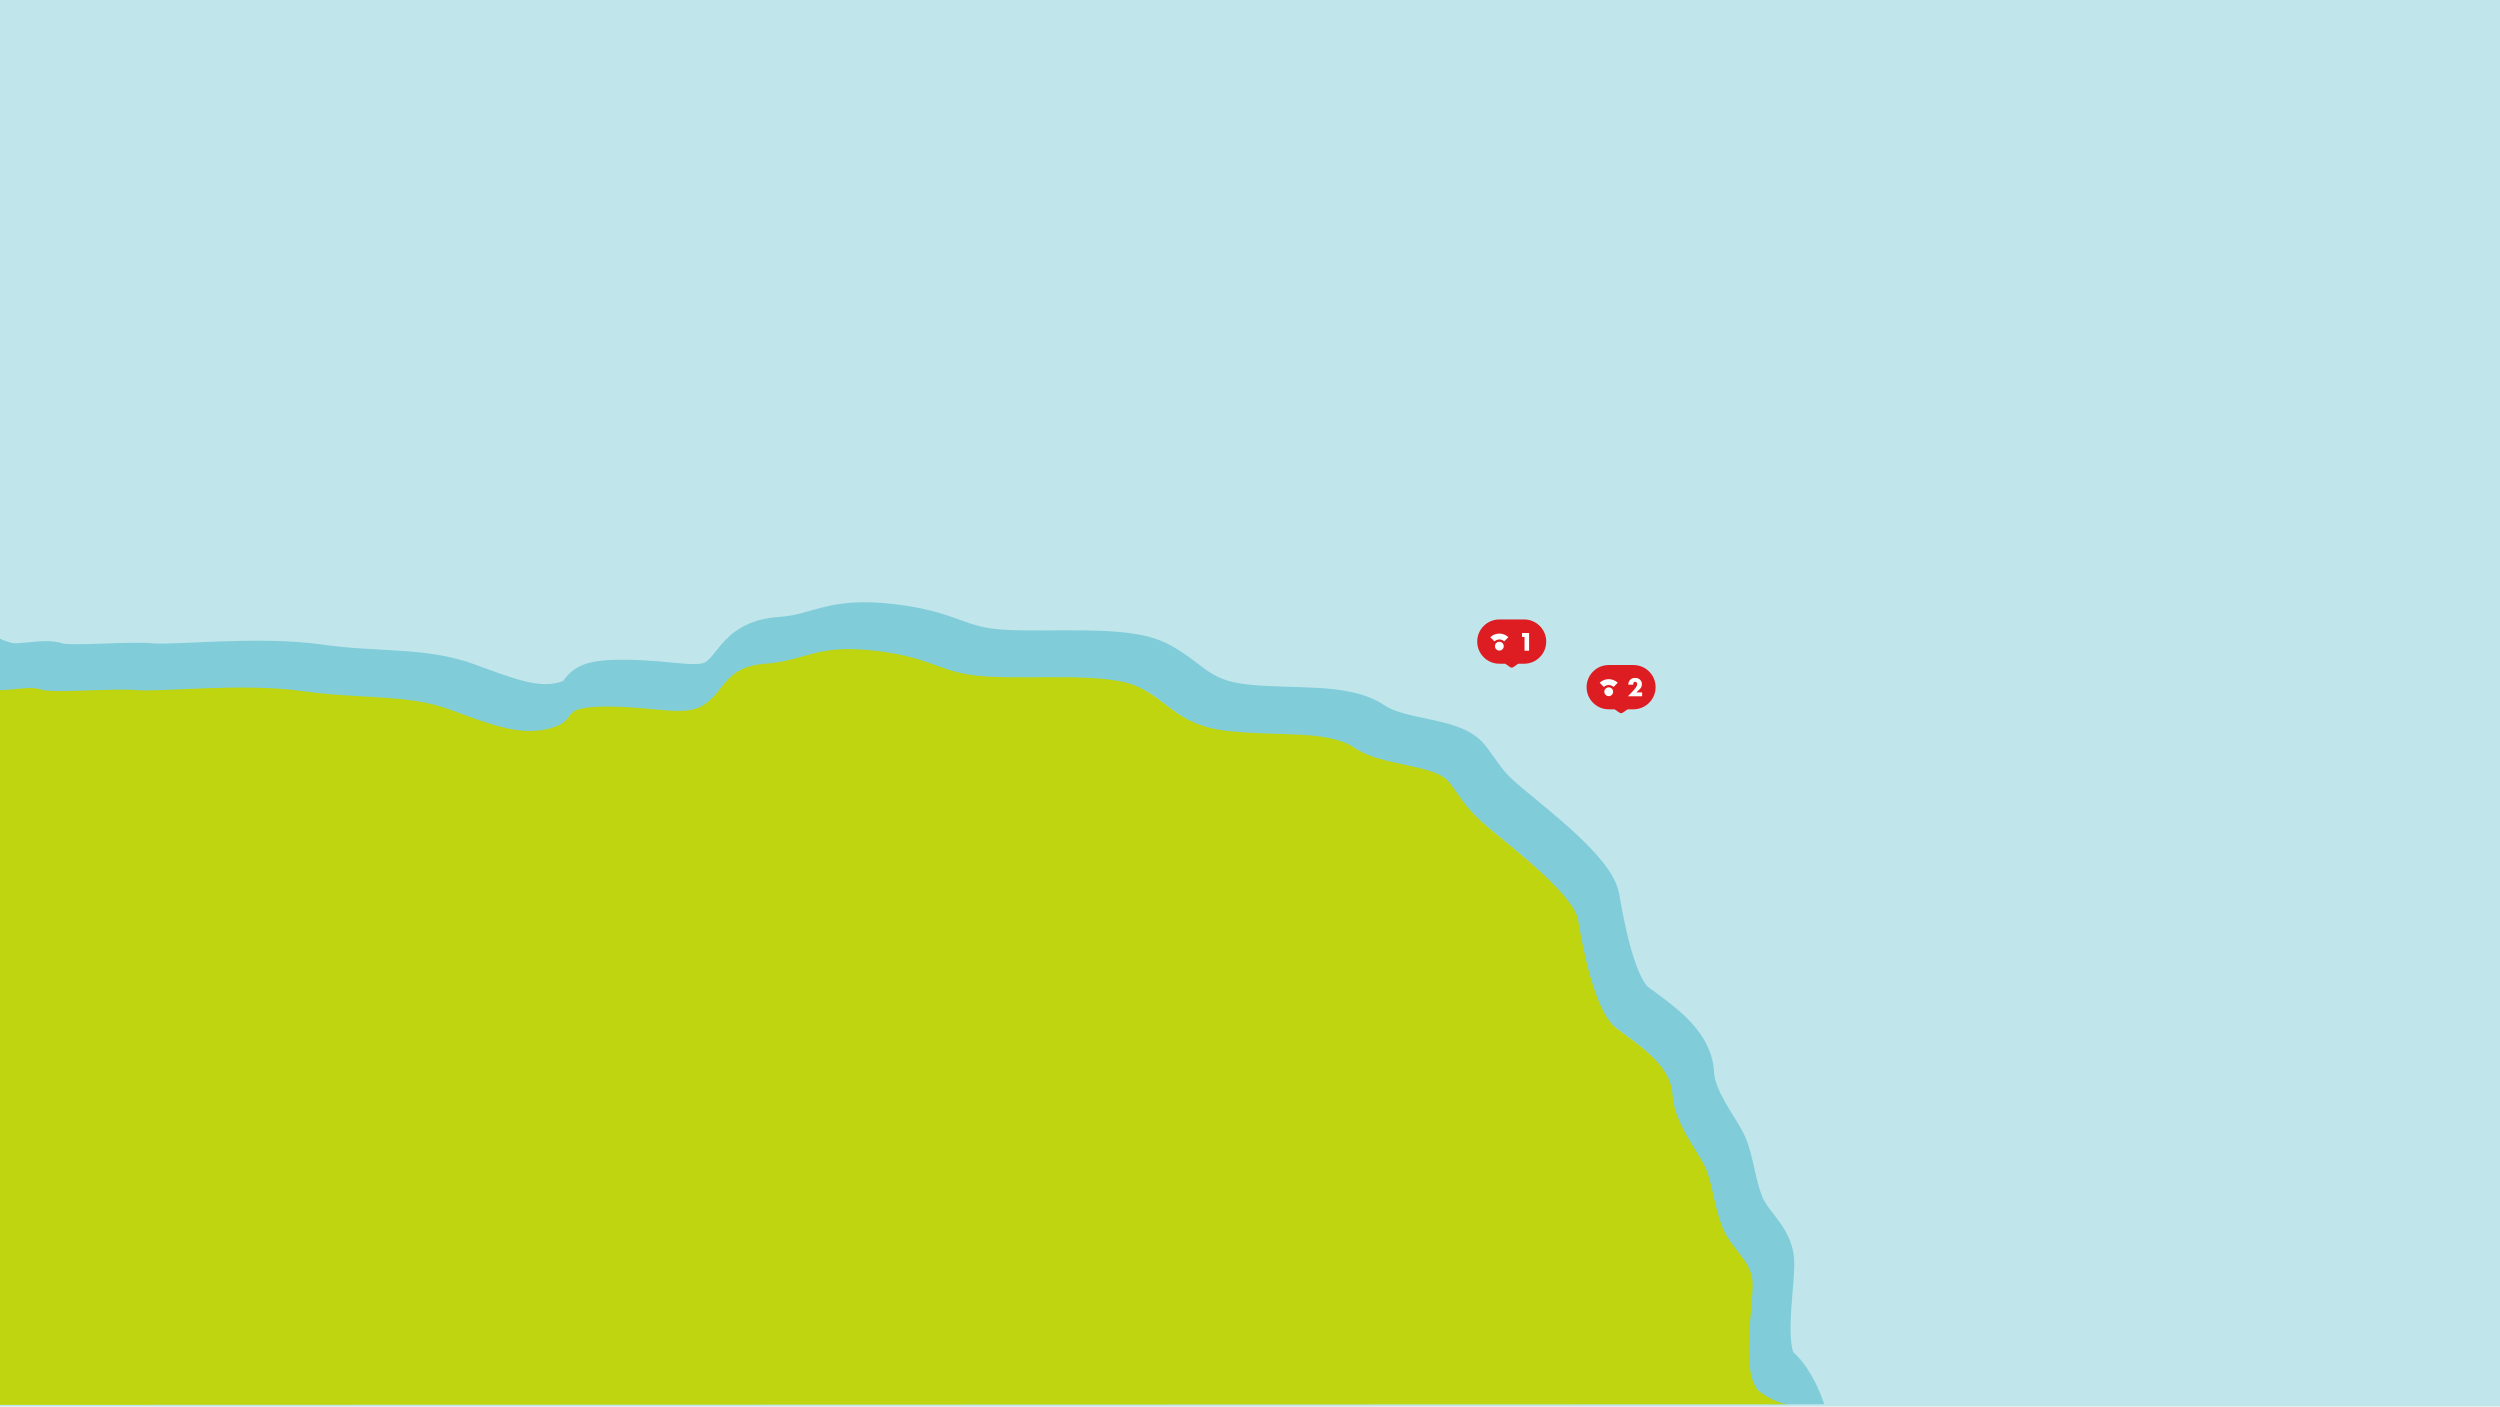
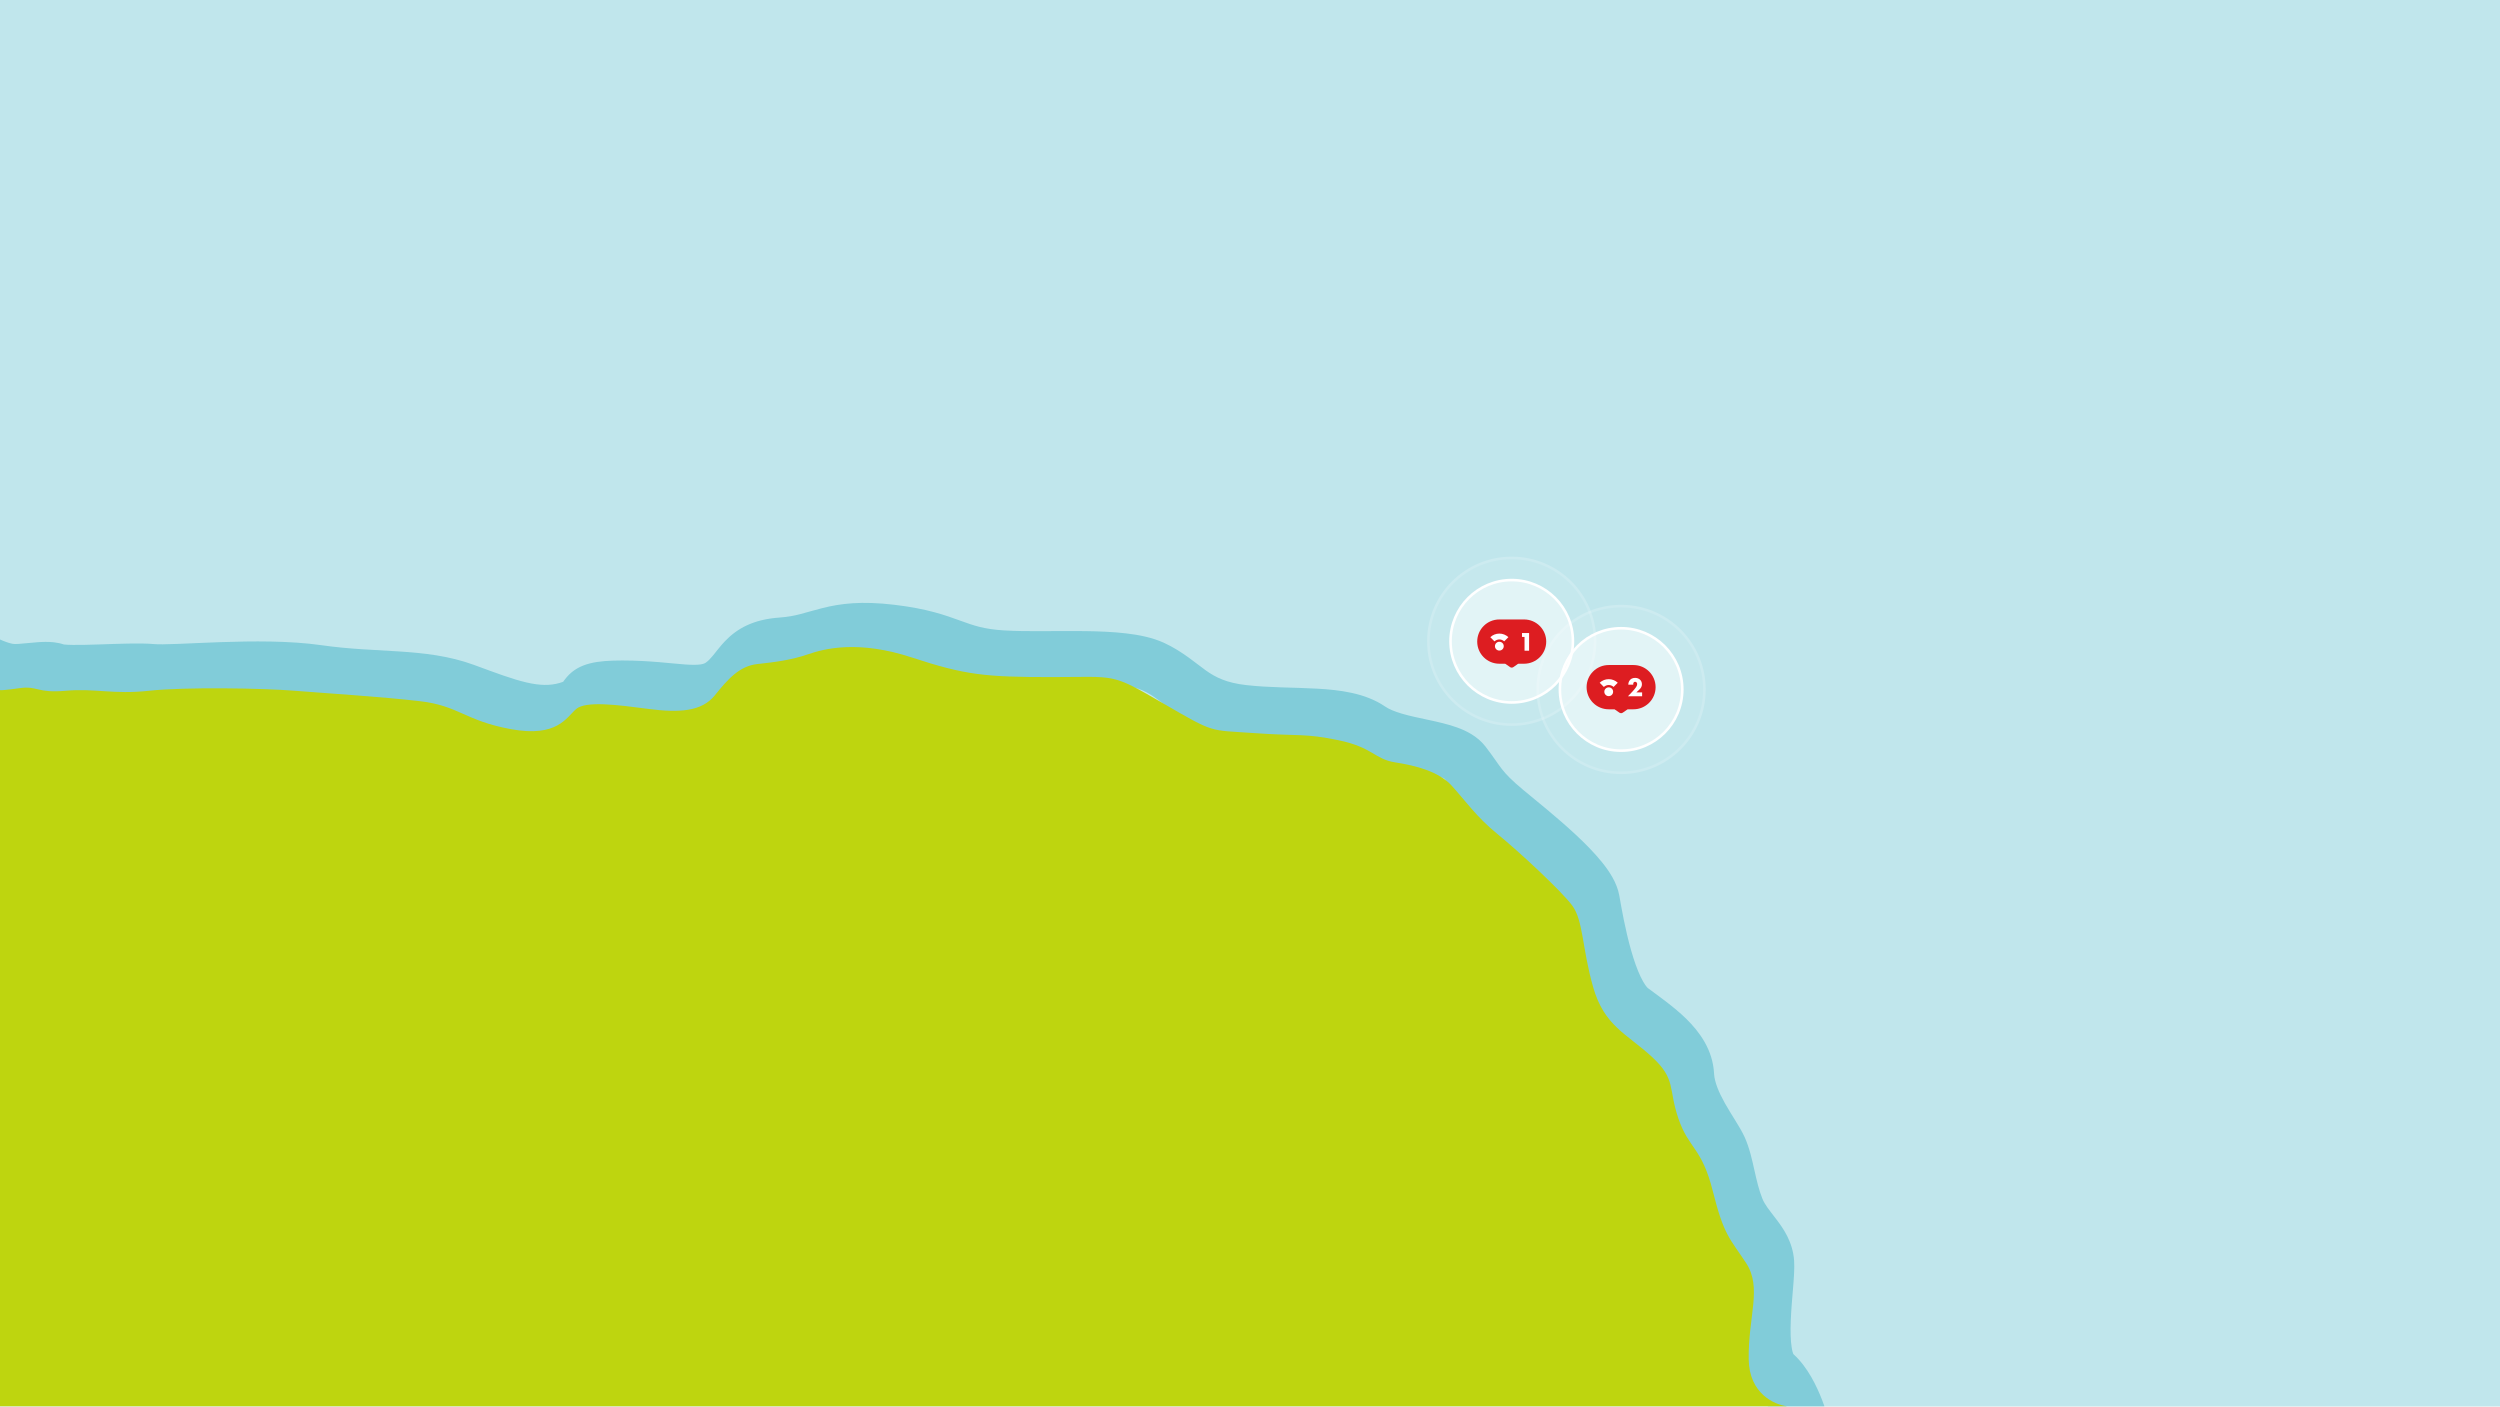
- <svg fill="none" viewBox="0 0 1920 1080">
+ <svg xmlns="http://www.w3.org/2000/svg" fill="none" viewBox="0 0 1920 1080">
  <g id="2020" class="2020" clip-path="url(#clip0_11253_193433)">
    <path fill="#C0E6EC" d="M0 0h1920v1080H0z" />
    <g id="BG" class="BG">
-       <path id="Subtract" fill="#81CCD9" d="M631.652 466.481c13.854-3.464 29.753-5.553 55.266-2.508l.001-.001c25.233 2.998 38.94 7.947 50.595 12.171 10.295 3.731 18.067 6.556 33.904 7.49l-.001.001c18.228 1.068 38.93.217 61.704.515 10.829.142 21.794.568 31.844 1.754 9.819 1.159 20.088 3.183 28.891 7.185l.001-.001c14.247 6.472 25.957 16.839 32.424 21.352 7.149 4.989 15.299 9.347 30.756 11.09 18.705 2.11 35.184 1.666 54.353 2.742 16.93.949 36.96 3.151 52.46 13.749l.01.004c2.71 1.857 6.87 3.682 12.91 5.454 6.03 1.766 12.54 3.105 19.93 4.684 6.89 1.474 14.93 3.23 22.05 5.771 6.79 2.421 15.85 6.581 22.16 14.787 12.38 16.091 11.28 18.474 28.81 33.084 9.36 7.797 26.1 21.095 40.5 34.501 7.25 6.743 14.45 14.008 20.2 21.154 5.22 6.484 11.44 15.472 13.2 25.445 1.67 9.485 4.53 26.061 9.01 41.806 2.24 7.876 4.73 14.963 7.4 20.536 2.88 6.013 5.02 8.226 5.55 8.621l.01.004v.005c7.75 5.82 19.98 14.239 29.62 23.714 9.77 9.612 20.27 23.438 21.19 41.825l.04.581c.46 6.054 3.41 13.478 8.39 22.329 2.49 4.416 5.09 8.528 7.75 12.828 2.41 3.893 5.32 8.62 7.31 12.998l.02.036c3.77 8.312 5.83 17.965 7.47 25.306 1.83 8.148 3.45 15.133 6.06 21.664l.01.012c2 5.012 5.09 8.505 10.93 16.188 5.1 6.704 12.54 17.097 13.51 31.654.4 5.953-.27 14.2-.86 21.298-.65 7.88-1.39 16.171-1.71 24.351-.33 8.29-.17 15.37.68 20.69.5 3.16 1.07 4.65 1.28 5.14 11.21 10.05 18.18 25.17 22.09 35.21.64 1.65 1.23 3.26 1.78 4.8h-43.42c-2.48-4.76-5.02-8.41-7.31-10.37-9.5-8.14-12.61-20.19-13.93-28.52-1.46-9.2-1.5-19.36-1.14-28.52.36-9.26 1.2-18.614 1.82-26.08.68-8.249.97-13.048.81-15.331v-.001c-.13-1.929-.92-4.172-5.44-10.104-3.76-4.951-11.65-14.091-16.24-25.558-3.98-9.954-6.21-19.994-7.95-27.773-1.92-8.558-3.15-13.727-4.86-17.503-.75-1.661-2.25-4.213-4.92-8.525-2.41-3.905-5.59-8.926-8.59-14.262-5.75-10.204-12.52-24.277-13.49-39.796l-.04-.74c-.18-3.594-2.31-8.444-9.29-15.312-7.12-7.002-15.76-12.863-25.57-20.232-8.27-6.196-13.82-15.381-17.63-23.341-4.03-8.399-7.24-17.86-9.8-26.875-5.14-18.037-8.32-36.617-9.94-45.809.12.635-.39-1.638-4.96-7.308-4.03-5.008-9.66-10.791-16.29-16.956-13.33-12.41-28.44-24.376-38.86-33.053v-.005c-21.79-18.16-25.25-26.778-34.59-39.011-.28-.18-1.42-.913-4.21-1.909-4.24-1.513-9.73-2.779-16.97-4.328-6.76-1.443-15.01-3.128-22.82-5.415-7.79-2.283-16.54-5.543-24.26-10.834-5.37-3.669-14.99-5.861-32.11-6.821-14.882-.835-36.852-.704-56.595-2.931-22.99-2.592-37.361-9.798-49.164-18.035-12.485-8.712-16.157-13.23-26.078-17.736l-.007-.004c-3.279-1.491-8.797-2.903-17.031-3.875-8.005-.945-17.361-1.345-27.677-1.481-19.515-.255-44.399.54-63.529-.582l-.006-.001c-21.509-1.268-33.507-5.584-45.179-9.814-10.314-3.738-20.775-7.572-41.686-10.057l-.01-.001c-20.614-2.46-31.622-.707-40.833 1.596-9.134 2.284-22.258 7.112-39.958 8.372-10.515.755-13.52 3.577-15.781 5.946-2.204 2.31-3.333 4.024-6.927 8.412-3.098 3.783-7.282 8.493-13.217 12.734-13.838 9.887-29.265 9.756-41.83 8.897-13.927-.952-26.638-2.979-45.593-2.979-7.657 0-11.837.449-13.877.777a37.497 37.497 0 0 1-4.531 5.047c-4.962 4.582-11.157 7.67-18.943 9.893-15.772 4.502-30.652 3.492-45.276.119-14.029-3.236-29.219-9.03-45.101-14.858-13.653-5.004-28.284-6.804-46.457-7.996-17.603-1.154-39.094-1.74-62.624-5.101l-.006-.001c-20.606-2.95-46.515-2.796-70.482-1.966-12.137.42-22.595.959-32.345 1.335-8.895.343-17.657.581-23.639.015l-.691-.06c-7.353-.578-21.285-.014-36.882.488-7.529.243-15.222.45-21.666.368-3.217-.04-6.434-.155-9.339-.421-2.283-.209-5.917-.626-9.467-1.845-.237-.022-.734-.06-1.557-.055-1.991.012-4.477.221-7.98.571-3.16.317-7.329.769-11.332.954-3.965.183-9.001.185-14.09-.835A68.064 68.064 0 0 1 0 532.719v-42.157c3.895 1.778 7.185 2.828 9.61 3.312l.008.002.008.002c1.83.367 5.327.125 13.58-.7 3.363-.337 7.607-.746 11.728-.77 3.671-.021 8.84.223 14.078 1.977.191.025.463.056.826.09 1.427.13 3.479.224 6.2.258 5.431.069 12.293-.107 19.868-.351 14.11-.455 32.193-1.256 42.618-.273l.014.001c2.804.267 8.726.208 18.327-.163 8.753-.337 20.61-.929 32.503-1.341 24.091-.833 53.104-1.148 77.528 2.347v-.001c21.514 3.073 40.118 3.508 59.586 4.785 18.897 1.24 38.313 3.282 57.612 10.357l.006.002c17.071 6.264 29.348 10.903 40.312 13.432 10.37 2.392 18.012 2.477 25.306.395 1.448-.414 2.333-.761 2.821-.98.452-.632 1.668-2.311 2.851-3.664 9.423-10.779 23.318-12.61 42.659-12.61 20.582 0 38.079 2.372 48.32 3.072 11.601.793 14.304-.433 15.848-1.536 1.755-1.254 3.339-2.862 5.527-5.534 1.694-2.068 5.371-6.946 8.934-10.68 9.272-9.716 21.642-16.781 41.87-18.23l.009-.001c13.063-.931 19.164-3.795 33.095-7.279Zm477.558 130.635v-.01l-.01-.003c.01.004.01.009.01.013Z" class="Subtract" />
-       <path id="Subtract_2" fill="#BED50F" d="M587.978 509.703c30.762-2.191 38.448-15.385 84.581-9.878 46.144 5.484 48.335 17.564 85.682 19.767 37.359 2.191 91.176-3.292 115.344 7.698 24.168 10.979 30.763 29.771 69.211 34.106 38.448 4.336 76.894-1.147 97.764 13.125 20.87 14.294 61.51 12.091 72.5 26.385 10.98 14.271 12.08 19.767 31.85 36.252 19.78 16.474 63.72 50.535 67.01 69.211 3.29 18.677 12.08 70.313 29.66 83.494 17.58 13.193 41.74 28.566 42.84 50.546 1.11 21.969 19.77 43.95 25.27 56.03 5.49 12.092 6.59 29.656 13.18 46.141s21.97 25.273 23.07 41.758c1.1 16.472-9.89 71.412 5.49 84.592 11.48 8.05 18.86 9.39 21.72 9.57L0 1078.95V530.015c10.576.008 23.799-3.25 31.054-.535 8.775 3.304 56.02-1.124 73.592.534 17.573 1.669 82.391-5.716 127.422.73 45.044 6.434 80.189 2.041 113.143 14.121 32.954 12.092 54.931 20.867 77.997 14.282 23.066-6.584 3.292-16.485 42.841-16.485 39.537 0 60.413 8.799 75.795-2.191 15.381-10.991 15.382-28.565 46.134-30.768Z" class="Subtract" />
+       <path id="Subtract" fill="#81CCD9" d="M631.652 466.995c13.854-3.47 29.753-5.562 55.266-2.513l.001-.001c25.233 3.004 38.941 7.96 50.595 12.191 10.295 3.737 18.067 6.567 33.904 7.503l-.001.001c18.228 1.07 38.93.218 61.704.516 10.829.142 21.794.569 31.844 1.757 9.819 1.161 20.088 3.188 28.891 7.197l.001-.001c14.247 6.482 25.957 16.866 32.424 21.386 7.149 4.997 15.299 9.363 30.756 11.109 18.705 2.112 35.184 1.668 54.353 2.745 16.93.951 36.96 3.156 52.46 13.771l.01.005c2.71 1.859 6.87 3.688 12.91 5.462 6.03 1.77 12.54 3.11 19.93 4.692 6.89 1.477 14.93 3.235 22.05 5.78 6.79 2.425 15.85 6.592 22.16 14.811 12.38 16.117 11.28 18.504 28.81 33.138 9.36 7.81 26.1 21.129 40.5 34.557 7.25 6.754 14.45 14.03 20.2 21.188 5.22 6.494 11.44 15.497 13.2 25.487 1.67 9.5 4.53 26.103 9.01 41.873 2.24 7.889 4.73 14.988 7.4 20.57 2.88 6.021 5.02 8.238 5.55 8.635l.01.003v.005c7.75 5.83 19.98 14.264 29.62 23.753 9.77 9.628 20.27 23.476 21.19 41.893l.04.582c.46 6.064 3.41 13.5 8.39 22.365 2.49 4.423 5.09 8.542 7.75 12.85 2.41 3.899 5.32 8.633 7.31 13.018l.02.035c3.77 8.326 5.83 17.995 7.47 25.348 1.83 8.161 3.45 15.157 6.06 21.699l.01.012c2 5.021 5.09 8.519 10.93 16.215 5.1 6.715 12.54 17.125 13.51 31.705.4 5.963-.27 14.223-.86 21.332-.65 7.893-1.39 16.201-1.71 24.391-.33 8.3-.17 15.39.68 20.72.5 3.17 1.07 4.66 1.28 5.15 11.21 10.06 18.18 25.21 22.09 35.27.64 1.66 1.23 3.27 1.78 4.81h-43.41c-2.49-4.77-5.03-8.42-7.32-10.39-9.5-8.16-12.61-20.23-13.93-28.57-1.46-9.21-1.5-19.39-1.14-28.56.36-9.28 1.2-18.646 1.82-26.125.68-8.262.97-13.069.81-15.356v-.001c-.13-1.931-.92-4.178-5.44-10.119-3.76-4.96-11.65-14.115-16.24-25.601-3.98-9.97-6.21-20.026-7.95-27.817-1.92-8.572-3.15-13.75-4.86-17.532-.75-1.664-2.25-4.22-4.92-8.539-2.41-3.911-5.59-8.941-8.59-14.285-5.75-10.221-12.52-24.317-13.49-39.86l-.04-.741c-.18-3.6-2.31-8.459-9.29-15.337-7.12-7.014-15.76-12.884-25.57-20.265-8.27-6.206-13.82-15.406-17.63-23.379-4.03-8.413-7.24-17.889-9.8-26.919-5.14-18.066-8.32-36.676-9.94-45.884.12.637-.39-1.64-4.96-7.319-4.03-5.016-9.66-10.808-16.29-16.983-13.33-12.43-28.44-24.416-38.86-33.107v-.005c-21.79-18.189-25.25-26.821-34.59-39.075-.28-.179-1.42-.914-4.21-1.911-4.24-1.516-9.73-2.784-16.97-4.335-6.76-1.446-15.01-3.133-22.82-5.424-7.79-2.286-16.54-5.552-24.26-10.851-5.37-3.676-14.99-5.872-32.11-6.833-14.882-.836-36.852-.705-56.595-2.935-22.99-2.597-37.361-9.814-49.164-18.064-12.485-8.726-16.157-13.252-26.078-17.766l-.007-.004c-3.279-1.493-8.798-2.907-17.031-3.881-8.005-.946-17.361-1.348-27.677-1.483-19.515-.256-44.399.541-63.529-.583l-.006-.001c-21.509-1.271-33.507-5.593-45.179-9.83-10.314-3.744-20.775-7.584-41.686-10.073l-.01-.001c-20.614-2.465-31.622-.709-40.833 1.598-9.134 2.288-22.258 7.123-39.958 8.386-10.515.756-13.52 3.583-15.781 5.956-2.204 2.313-3.333 4.031-6.927 8.425-3.098 3.789-7.282 8.507-13.217 12.755-13.838 9.903-29.265 9.772-41.83 8.912-13.927-.954-26.638-2.985-45.593-2.985-7.657 0-11.837.449-13.877.779a37.606 37.606 0 0 1-4.531 5.054c-4.962 4.59-11.157 7.683-18.943 9.91-15.772 4.51-30.652 3.497-45.276.119-14.029-3.241-29.219-9.045-45.101-14.882-13.653-5.012-28.285-6.815-46.457-8.009-17.603-1.156-39.094-1.743-62.624-5.109l-.006-.001c-20.606-2.955-46.515-2.801-70.482-1.97-12.137.421-22.595.96-32.345 1.337-8.895.344-17.657.582-23.639.015l-.691-.06c-7.353-.579-21.285-.014-36.882.489-7.529.243-15.222.451-21.666.369-3.217-.04-6.434-.156-9.339-.422-2.283-.21-5.917-.627-9.467-1.848a15.96 15.96 0 0 0-1.557-.055c-1.991.012-4.477.222-7.98.573-3.16.316-7.329.768-11.332.954-3.965.183-9.001.185-14.09-.836A68.125 68.125 0 0 1 0 533.34v-42.224c3.895 1.781 7.185 2.832 9.61 3.317l.008.002.008.002c1.83.367 5.327.125 13.58-.702 3.363-.337 7.607-.746 11.728-.77 3.671-.022 8.84.223 14.078 1.979.191.025.463.057.826.09 1.427.131 3.479.224 6.2.259 5.431.069 12.293-.107 19.868-.352 14.11-.455 32.193-1.258 42.618-.273l.014.001c2.804.267 8.726.208 18.327-.163 8.753-.338 20.61-.931 32.503-1.343 24.091-.835 53.104-1.15 77.528 2.351v-.001c21.514 3.078 40.118 3.514 59.586 4.793 18.897 1.241 38.313 3.287 57.612 10.373l.006.002c17.071 6.274 29.348 10.921 40.312 13.454 10.37 2.395 18.012 2.481 25.306.395 1.448-.414 2.333-.762 2.821-.981.452-.634 1.668-2.315 2.851-3.67 9.423-10.797 23.318-12.631 42.659-12.631 20.582 0 38.079 2.376 48.32 3.077 11.601.794 14.304-.433 15.848-1.538 1.755-1.256 3.339-2.867 5.527-5.543 1.694-2.071 5.371-6.958 8.934-10.697 9.272-9.732 21.642-16.809 41.87-18.26l.009-.001c13.063-.932 19.164-3.802 33.095-7.291Zm477.558 130.847v-.01l-.01-.004c.01.005.01.009.01.014Z" class="Subtract" />
+       <path id="Vector 22" fill="#BED50F" d="M1343 1044.01c.4 26.4 19.83 34.83 29.5 36H0V530.008c.333.166 3.8.1 15-1.5 14-2 13 4 35.5 2s36.5 3 64 0 87.5-2 112 0 66 4.5 96 8 34.5 15 70 21.5 42.5-9 50-15.5c7.334-6.356 31.878-3.151 54.466-.2l1.534.2c23 3 40.5 2 50.5-10.5s19-22.5 32.5-24 26-2.998 39-7.498 39-11 80 2.5 56.5 14.996 107 14.996 45-3.5 85.5 20 35 20.5 70 23 38.5 0 65 5.5 27.5 14.5 43.5 17 33.5 7 43.5 18 19 24 35 37 49 43.5 57.5 55 7.5 32.5 16 62.5 26 36 45 53.5 12.5 24 20.5 47.5 18 22 26.5 56 13 36 25.5 55 1.5 41.004 2 74.004Z" class="Vector 22" />
+     </g>
+     <g id="Cluster_Active-RedPin_2" class="Cluster_Active-RedPin">
+       <circle id="Ellipse 54" cx="1245" cy="529.5" r="64" fill="#fff" fill-opacity=".4" stroke="#fff" stroke-width="2" class="Ellipse 54" opacity=".2" />
+       <circle id="Ellipse 55" cx="1245" cy="529.5" r="47" fill="#fff" fill-opacity=".5" stroke="#fff" stroke-width="2" class="Ellipse 55" />
+     </g>
+     <g id="Cluster_Active-RedPin_1" class="Cluster_Active-RedPin">
+       <circle id="Ellipse 54_2" cx="1161" cy="492.5" r="64" fill="#fff" fill-opacity=".4" stroke="#fff" stroke-width="2" class="Ellipse 54" opacity=".2" />
+       <circle id="Ellipse 55_2" cx="1161" cy="492.5" r="47" fill="#fff" fill-opacity=".5" stroke="#fff" stroke-width="2" class="Ellipse 55" />
    </g>
    <g id="RedPin_2-BaciaPotiguar" class="RedPin_2-BaciaPotiguar">
      <g id="Header" class="Header">
        <rect width="53" height="34" x="1218.5" y="510.742" fill="#DD1D21" rx="17" />
        <g id="IconContainer" class="IconContainer">
          <path id="Icon" fill="#fff" d="M1235.5 534.632c-.94 0-1.73-.328-2.39-.985a3.246 3.246 0 0 1-.99-2.39c0-.936.33-1.733.99-2.39a3.257 3.257 0 0 1 2.39-.985c.94 0 1.73.329 2.39.985.66.657.98 1.454.98 2.39 0 .937-.32 1.733-.98 2.39-.66.657-1.45.985-2.39.985Zm-3.74-7.056-3.21-3.23a10.133 10.133 0 0 1 6.95-2.752c1.3 0 2.54.237 3.74.712 1.19.475 2.26 1.155 3.21 2.04l-3.22 3.23a5.597 5.597 0 0 0-1.73-1.097 5.293 5.293 0 0 0-2-.385c-.7 0-1.37.128-2 .385-.64.258-1.22.623-1.74 1.097Z" class="Icon" />
        </g>
        <path id="Number" fill="#fff" d="M1261.15 531.754v2.988h-10.89l3.43-3.6c.99-1.044 2.18-2.502 2.83-3.456.54-.792.83-1.638.83-2.34 0-.972-.7-1.746-1.57-1.746-.86 0-1.46.684-1.46 1.656 0 .144.02.288.06.576h-3.87c0-.954.21-1.818.68-2.7.87-1.638 2.49-2.52 4.56-2.52 3.07 0 5.25 2.034 5.25 4.878 0 1.584-.61 2.826-2.01 4.14l-2.27 2.124h4.43Z" class="Number" />
      </g>
      <path id="pin" fill="#DD1D21" d="M1245 541.734h3.12c1.99 0 2.85 2.317 1.26 3.426l-3.11 2.178c-.75.523-1.79.523-2.54 0l-3.11-2.178c-1.59-1.109-.73-3.426 1.26-3.426h3.12Z" class="pin" />
    </g>
    <g id="RedPin_1-BaciaPotiguar" class="RedPin_1-BaciaPotiguar">
      <g id="Header_2" class="Header">
        <rect width="53" height="34" x="1134.5" y="475.742" fill="#DD1D21" rx="17" />
        <g id="IconContainer_2" class="IconContainer">
          <path id="Icon_2" fill="#fff" d="M1151.5 499.632c-.94 0-1.73-.328-2.39-.985a3.246 3.246 0 0 1-.99-2.39c0-.936.33-1.733.99-2.39a3.257 3.257 0 0 1 2.39-.985c.94 0 1.73.329 2.39.985.66.657.98 1.454.98 2.39 0 .937-.32 1.733-.98 2.39-.66.657-1.45.985-2.39.985Zm-3.74-7.056-3.21-3.23a10.133 10.133 0 0 1 6.95-2.752c1.3 0 2.54.237 3.74.712 1.19.475 2.26 1.155 3.21 2.04l-3.22 3.23a5.597 5.597 0 0 0-1.73-1.097 5.293 5.293 0 0 0-2-.385c-.7 0-1.37.128-2 .385-.64.258-1.22.623-1.74 1.097Z" class="Icon" />
        </g>
        <path id="Number_2" fill="#fff" d="M1168.9 489.158v-2.988h5.45v13.572h-3.51v-10.584h-1.94Z" class="Number" />
      </g>
      <path id="pin_2" fill="#DD1D21" d="M1161 506.734h3.12c1.99 0 2.85 2.317 1.26 3.426l-3.11 2.178c-.75.523-1.79.523-2.54 0l-3.11-2.178c-1.59-1.109-.73-3.426 1.26-3.426h3.12Z" class="pin" />
    </g>
  </g>
  <defs>
    <clipPath id="clip0_11253_193433" class="clip0_11253">
      <path fill="#fff" d="M0 0h1920v1080H0z" />
    </clipPath>
  </defs>
</svg>
